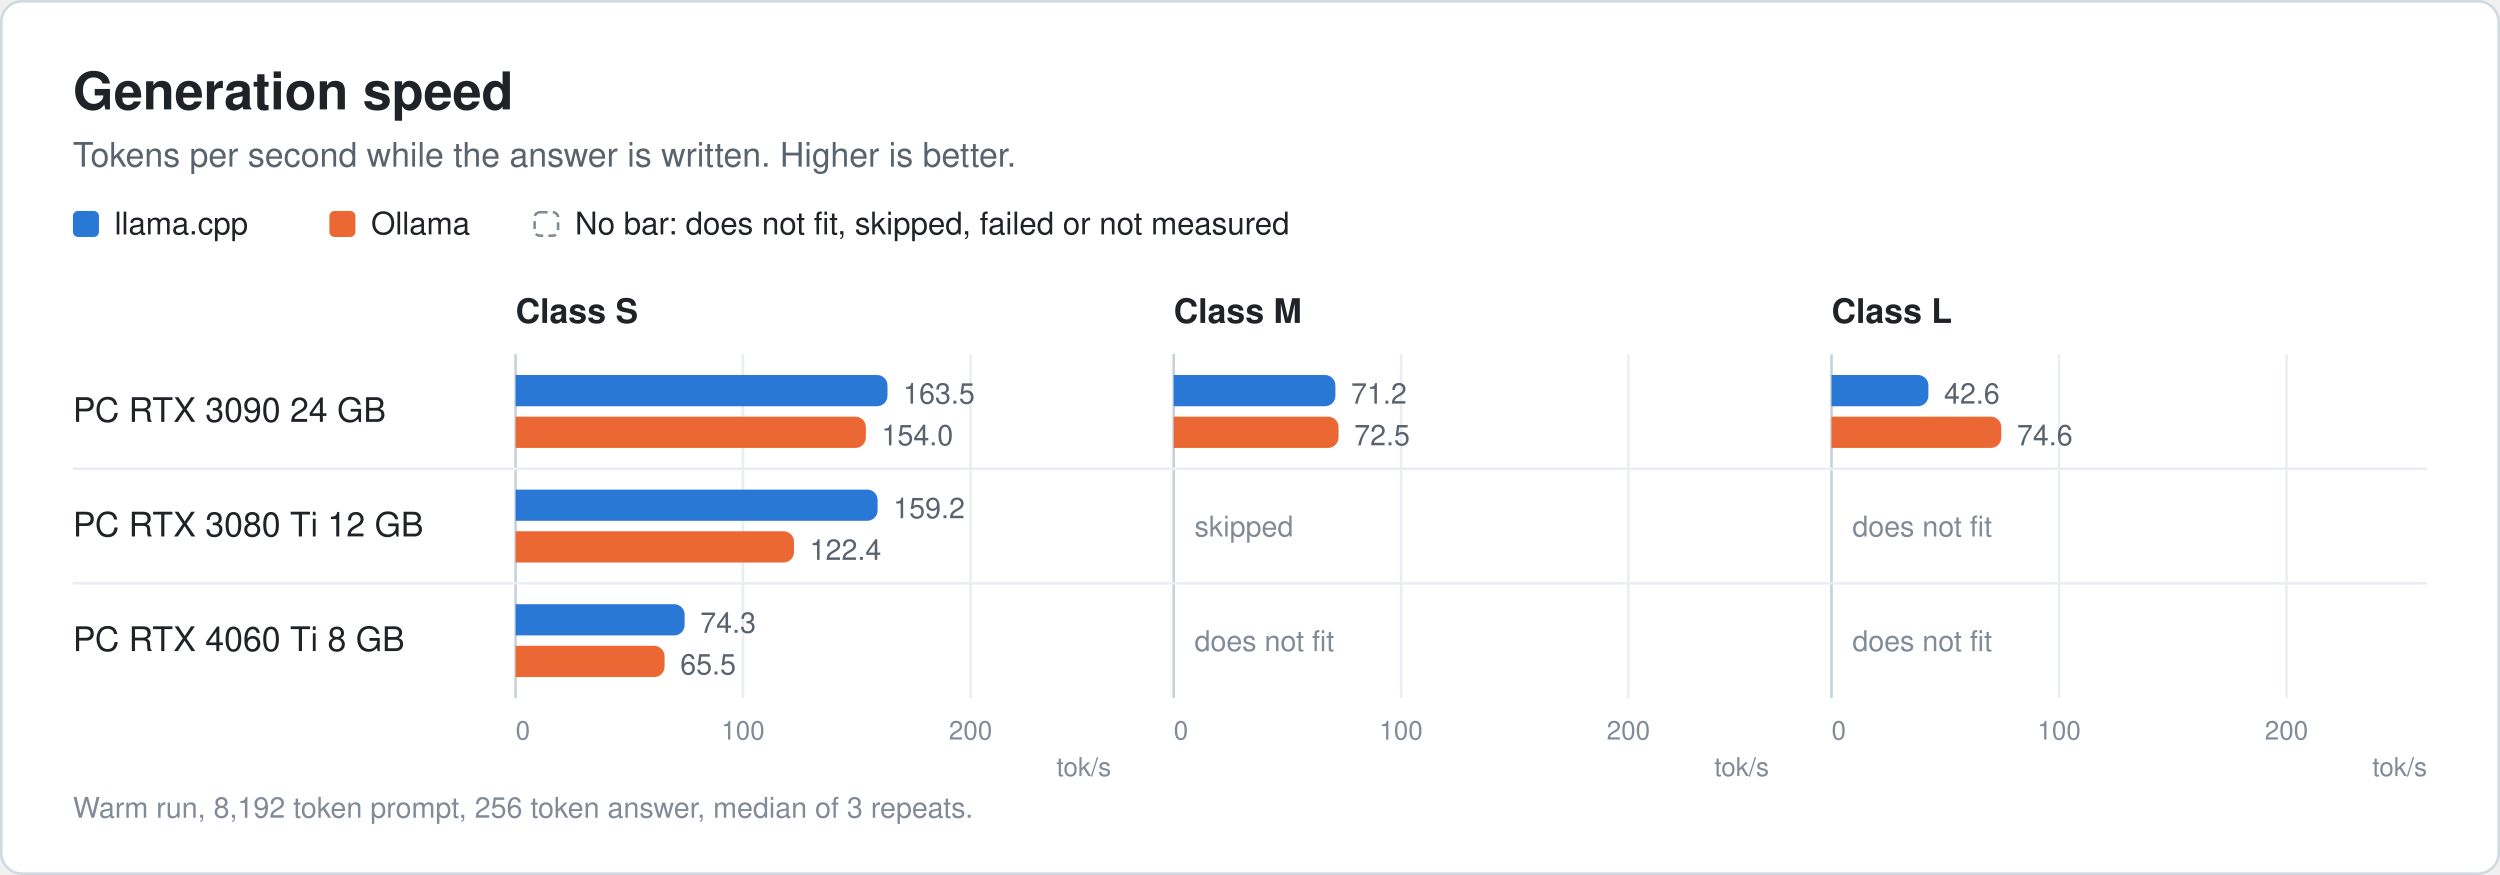
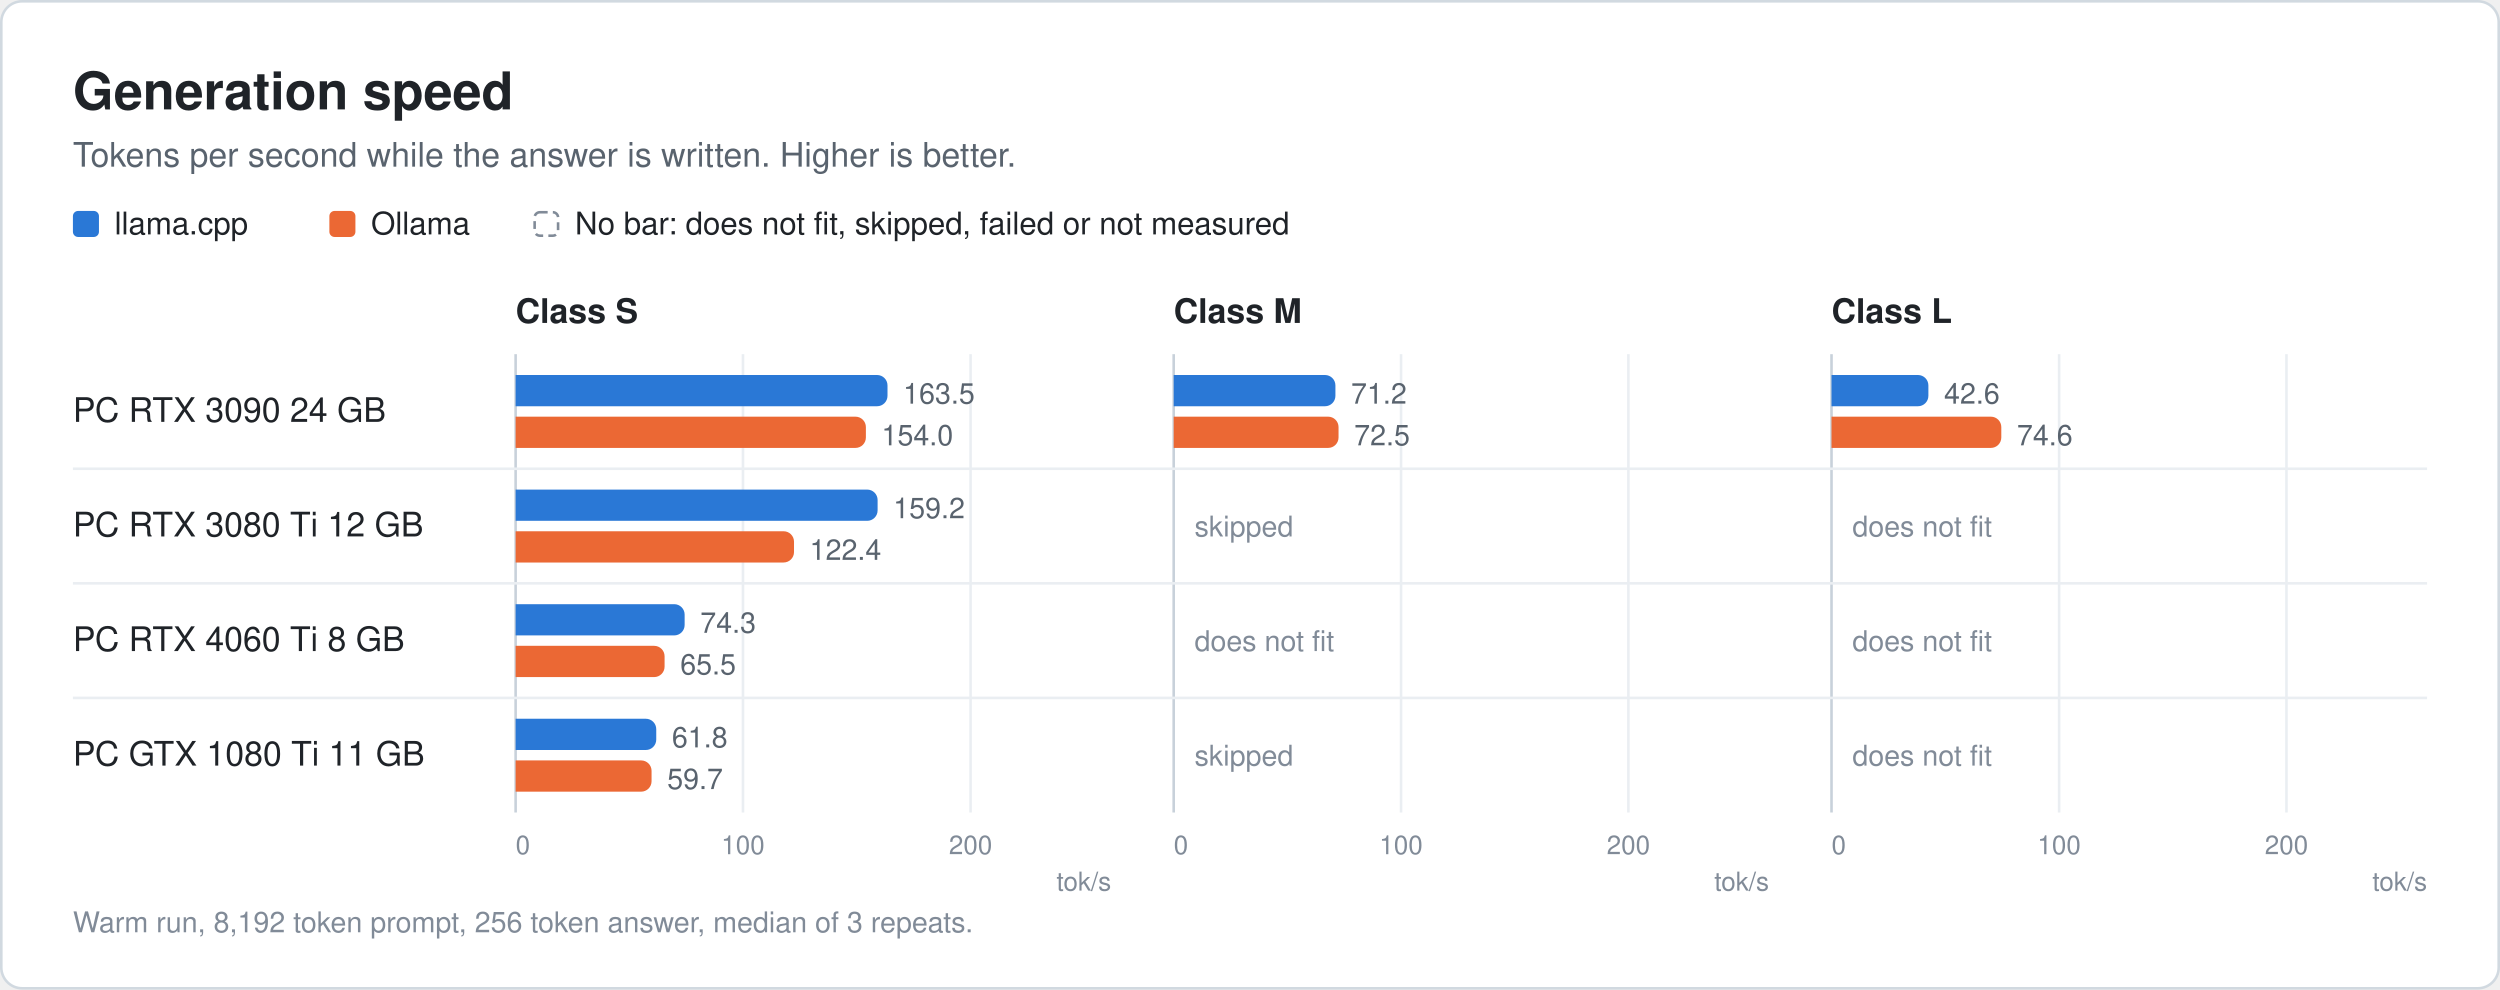
- <svg xmlns="http://www.w3.org/2000/svg" width="960" height="336" viewBox="0 0 960 336" role="img" aria-label="Generation speed in tokens per second per device, model class and engine">
+ <svg xmlns="http://www.w3.org/2000/svg" width="960" height="380" viewBox="0 0 960 380" role="img" aria-label="Generation speed in tokens per second per device, model class and engine">
  <style>
    text { font-family: system-ui, -apple-system, "Segoe UI", Helvetica, Arial, sans-serif; fill: #59636e; }
    .title { font-size: 20px; font-weight: 600; fill: #1f2328; }
    .section { font-size: 15px; font-weight: 600; fill: #1f2328; }
    .panel { font-size: 13px; font-weight: 600; fill: #1f2328; }
    .device { font-size: 13px; fill: #1f2328; }
    .sub { font-size: 13px; }
    .legend { font-size: 12px; fill: #1f2328; }
    .value { font-size: 11px; font-variant-numeric: tabular-nums; }
    .tick { font-size: 10px; fill: #818b98; font-variant-numeric: tabular-nums; }
    .muted, .note, .foot { fill: #818b98; }
    .note { font-size: 11px; }
    .foot { font-size: 11px; }
    .cell { font-size: 12px; font-weight: 600; font-variant-numeric: tabular-nums; }
    .limitlabel { font-size: 10px; fill: #818b98; }
    .grid { stroke: #eaeef2; stroke-width: 1; }
    .row { stroke: #eaeef2; stroke-width: 1; }
    .base { stroke: #c8d1da; stroke-width: 1; }
    .limit { stroke: #b0bac5; stroke-width: 1; stroke-dasharray: 2 3; }
    .gapbox { fill: none; stroke: #818b98; stroke-width: 1; stroke-dasharray: 3 2; }
    </style>
-   <rect x="0.5" y="0.5" width="959" height="335" rx="8" fill="#ffffff" stroke="#d1d9e0" />
+   <rect x="0.5" y="0.5" width="959" height="379" rx="8" fill="#ffffff" stroke="#d1d9e0" />
  <text x="28" y="42" class="title">Generation speed</text>
  <text x="28" y="64" class="sub">Tokens per second while the answer is written. Higher is better.</text>
  <rect x="28" y="81" width="10" height="10" rx="2" fill="#2a78d6" />
  <text x="44" y="90" class="legend">llama.cpp</text>
  <rect x="126.48" y="81" width="10" height="10" rx="2" fill="#eb6834" />
  <text x="142.48" y="90" class="legend">Ollama</text>
  <rect x="205.3" y="81.5" width="9" height="9" rx="2" class="gapbox" />
  <text x="220.8" y="90" class="legend">No bar: does not fit, skipped, failed or not measured</text>
  <text x="198.0" y="124" class="panel">Class S</text>
  <text x="450.7" y="124" class="panel">Class M</text>
  <text x="703.3" y="124" class="panel">Class L</text>
-   <text x="198.0" y="284" class="tick" text-anchor="start">0</text>
-   <line x1="285.3" y1="136" x2="285.3" y2="268" class="grid" />
-   <text x="285.3" y="284" class="tick" text-anchor="middle">100</text>
-   <line x1="372.7" y1="136" x2="372.7" y2="268" class="grid" />
-   <text x="372.7" y="284" class="tick" text-anchor="middle">200</text>
-   <line x1="198.0" y1="136" x2="198.0" y2="268" class="base" />
-   <text x="426.7" y="298" class="tick" text-anchor="end">tok/s</text>
+   <text x="198.0" y="328" class="tick" text-anchor="start">0</text>
+   <line x1="285.3" y1="136" x2="285.3" y2="312" class="grid" />
+   <text x="285.3" y="328" class="tick" text-anchor="middle">100</text>
+   <line x1="372.7" y1="136" x2="372.7" y2="312" class="grid" />
+   <text x="372.7" y="328" class="tick" text-anchor="middle">200</text>
+   <line x1="198.0" y1="136" x2="198.0" y2="312" class="base" />
+   <text x="426.7" y="342" class="tick" text-anchor="end">tok/s</text>
  <path d="M198.0,144.0H336.8A4,4 0 0 1 340.8,148.0V152.0A4,4 0 0 1 336.8,156.0H198.0Z" fill="#2a78d6" />
  <text x="346.8" y="155.0" class="value">163.5</text>
  <path d="M198.0,160.0H328.5A4,4 0 0 1 332.5,164.0V168.0A4,4 0 0 1 328.5,172.0H198.0Z" fill="#eb6834" />
  <text x="338.5" y="171.0" class="value">154.0</text>
  <path d="M198.0,188.0H333.0A4,4 0 0 1 337.0,192.0V196.0A4,4 0 0 1 333.0,200.0H198.0Z" fill="#2a78d6" />
  <text x="343.0" y="199.0" class="value">159.2</text>
  <path d="M198.0,204.0H300.9A4,4 0 0 1 304.9,208.0V212.0A4,4 0 0 1 300.9,216.0H198.0Z" fill="#eb6834" />
  <text x="310.9" y="215.0" class="value">122.4</text>
  <path d="M198.0,232.0H258.9A4,4 0 0 1 262.9,236.0V240.0A4,4 0 0 1 258.9,244.0H198.0Z" fill="#2a78d6" />
  <text x="268.9" y="243.0" class="value">74.3</text>
  <path d="M198.0,248.0H251.2A4,4 0 0 1 255.2,252.0V256.0A4,4 0 0 1 251.2,260.0H198.0Z" fill="#eb6834" />
  <text x="261.2" y="259.0" class="value">65.5</text>
-   <text x="450.7" y="284" class="tick" text-anchor="start">0</text>
-   <line x1="538.0" y1="136" x2="538.0" y2="268" class="grid" />
-   <text x="538.0" y="284" class="tick" text-anchor="middle">100</text>
-   <line x1="625.3" y1="136" x2="625.3" y2="268" class="grid" />
-   <text x="625.3" y="284" class="tick" text-anchor="middle">200</text>
-   <line x1="450.7" y1="136" x2="450.7" y2="268" class="base" />
-   <text x="679.3" y="298" class="tick" text-anchor="end">tok/s</text>
+   <path d="M198.0,276.0H248.0A4,4 0 0 1 252.0,280.0V284.0A4,4 0 0 1 248.0,288.0H198.0Z" fill="#2a78d6" />
+   <text x="258.0" y="287.0" class="value">61.8</text>
+   <path d="M198.0,292.0H246.2A4,4 0 0 1 250.2,296.0V300.0A4,4 0 0 1 246.2,304.0H198.0Z" fill="#eb6834" />
+   <text x="256.2" y="303.0" class="value">59.7</text>
+   <text x="450.7" y="328" class="tick" text-anchor="start">0</text>
+   <line x1="538.0" y1="136" x2="538.0" y2="312" class="grid" />
+   <text x="538.0" y="328" class="tick" text-anchor="middle">100</text>
+   <line x1="625.3" y1="136" x2="625.3" y2="312" class="grid" />
+   <text x="625.3" y="328" class="tick" text-anchor="middle">200</text>
+   <line x1="450.7" y1="136" x2="450.7" y2="312" class="base" />
+   <text x="679.3" y="342" class="tick" text-anchor="end">tok/s</text>
  <path d="M450.7,144.0H508.8A4,4 0 0 1 512.8,148.0V152.0A4,4 0 0 1 508.8,156.0H450.7Z" fill="#2a78d6" />
  <text x="518.8" y="155.0" class="value">71.2</text>
  <path d="M450.7,160.0H510.0A4,4 0 0 1 514.0,164.0V168.0A4,4 0 0 1 510.0,172.0H450.7Z" fill="#eb6834" />
  <text x="520.0" y="171.0" class="value">72.5</text>
  <text x="458.7" y="206.0" class="note">skipped</text>
  <text x="458.7" y="250.0" class="note">does not fit</text>
-   <text x="703.3" y="284" class="tick" text-anchor="start">0</text>
-   <line x1="790.7" y1="136" x2="790.7" y2="268" class="grid" />
-   <text x="790.7" y="284" class="tick" text-anchor="middle">100</text>
-   <line x1="878.0" y1="136" x2="878.0" y2="268" class="grid" />
-   <text x="878.0" y="284" class="tick" text-anchor="middle">200</text>
-   <line x1="703.3" y1="136" x2="703.3" y2="268" class="base" />
-   <text x="932.0" y="298" class="tick" text-anchor="end">tok/s</text>
+   <text x="458.7" y="294.0" class="note">skipped</text>
+   <text x="703.3" y="328" class="tick" text-anchor="start">0</text>
+   <line x1="790.7" y1="136" x2="790.7" y2="312" class="grid" />
+   <text x="790.7" y="328" class="tick" text-anchor="middle">100</text>
+   <line x1="878.0" y1="136" x2="878.0" y2="312" class="grid" />
+   <text x="878.0" y="328" class="tick" text-anchor="middle">200</text>
+   <line x1="703.3" y1="136" x2="703.3" y2="312" class="base" />
+   <text x="932.0" y="342" class="tick" text-anchor="end">tok/s</text>
  <path d="M703.3,144.0H736.5A4,4 0 0 1 740.5,148.0V152.0A4,4 0 0 1 736.5,156.0H703.3Z" fill="#2a78d6" />
  <text x="746.5" y="155.0" class="value">42.6</text>
  <path d="M703.3,160.0H764.5A4,4 0 0 1 768.5,164.0V168.0A4,4 0 0 1 764.5,172.0H703.3Z" fill="#eb6834" />
  <text x="774.5" y="171.0" class="value">74.6</text>
  <text x="711.3" y="206.0" class="note">does not fit</text>
  <text x="711.3" y="250.0" class="note">does not fit</text>
+   <text x="711.3" y="294.0" class="note">does not fit</text>
  <text x="28" y="162.0" class="device">PC RTX 3090 24 GB</text>
  <line x1="28" y1="180" x2="932" y2="180" class="row" />
  <text x="28" y="206.0" class="device">PC RTX 3080 Ti 12 GB</text>
  <line x1="28" y1="224" x2="932" y2="224" class="row" />
  <text x="28" y="250.0" class="device">PC RTX 4060 Ti 8 GB</text>
-   <text x="28" y="314" class="foot">Warm run, 8,192 token prompt, 256 token answer, median of 3 repeats.</text>
+   <line x1="28" y1="268" x2="932" y2="268" class="row" />
+   <text x="28" y="294.0" class="device">PC GTX 1080 Ti 11 GB</text>
+   <text x="28" y="358" class="foot">Warm run, 8,192 token prompt, 256 token answer, median of 3 repeats.</text>
</svg>
